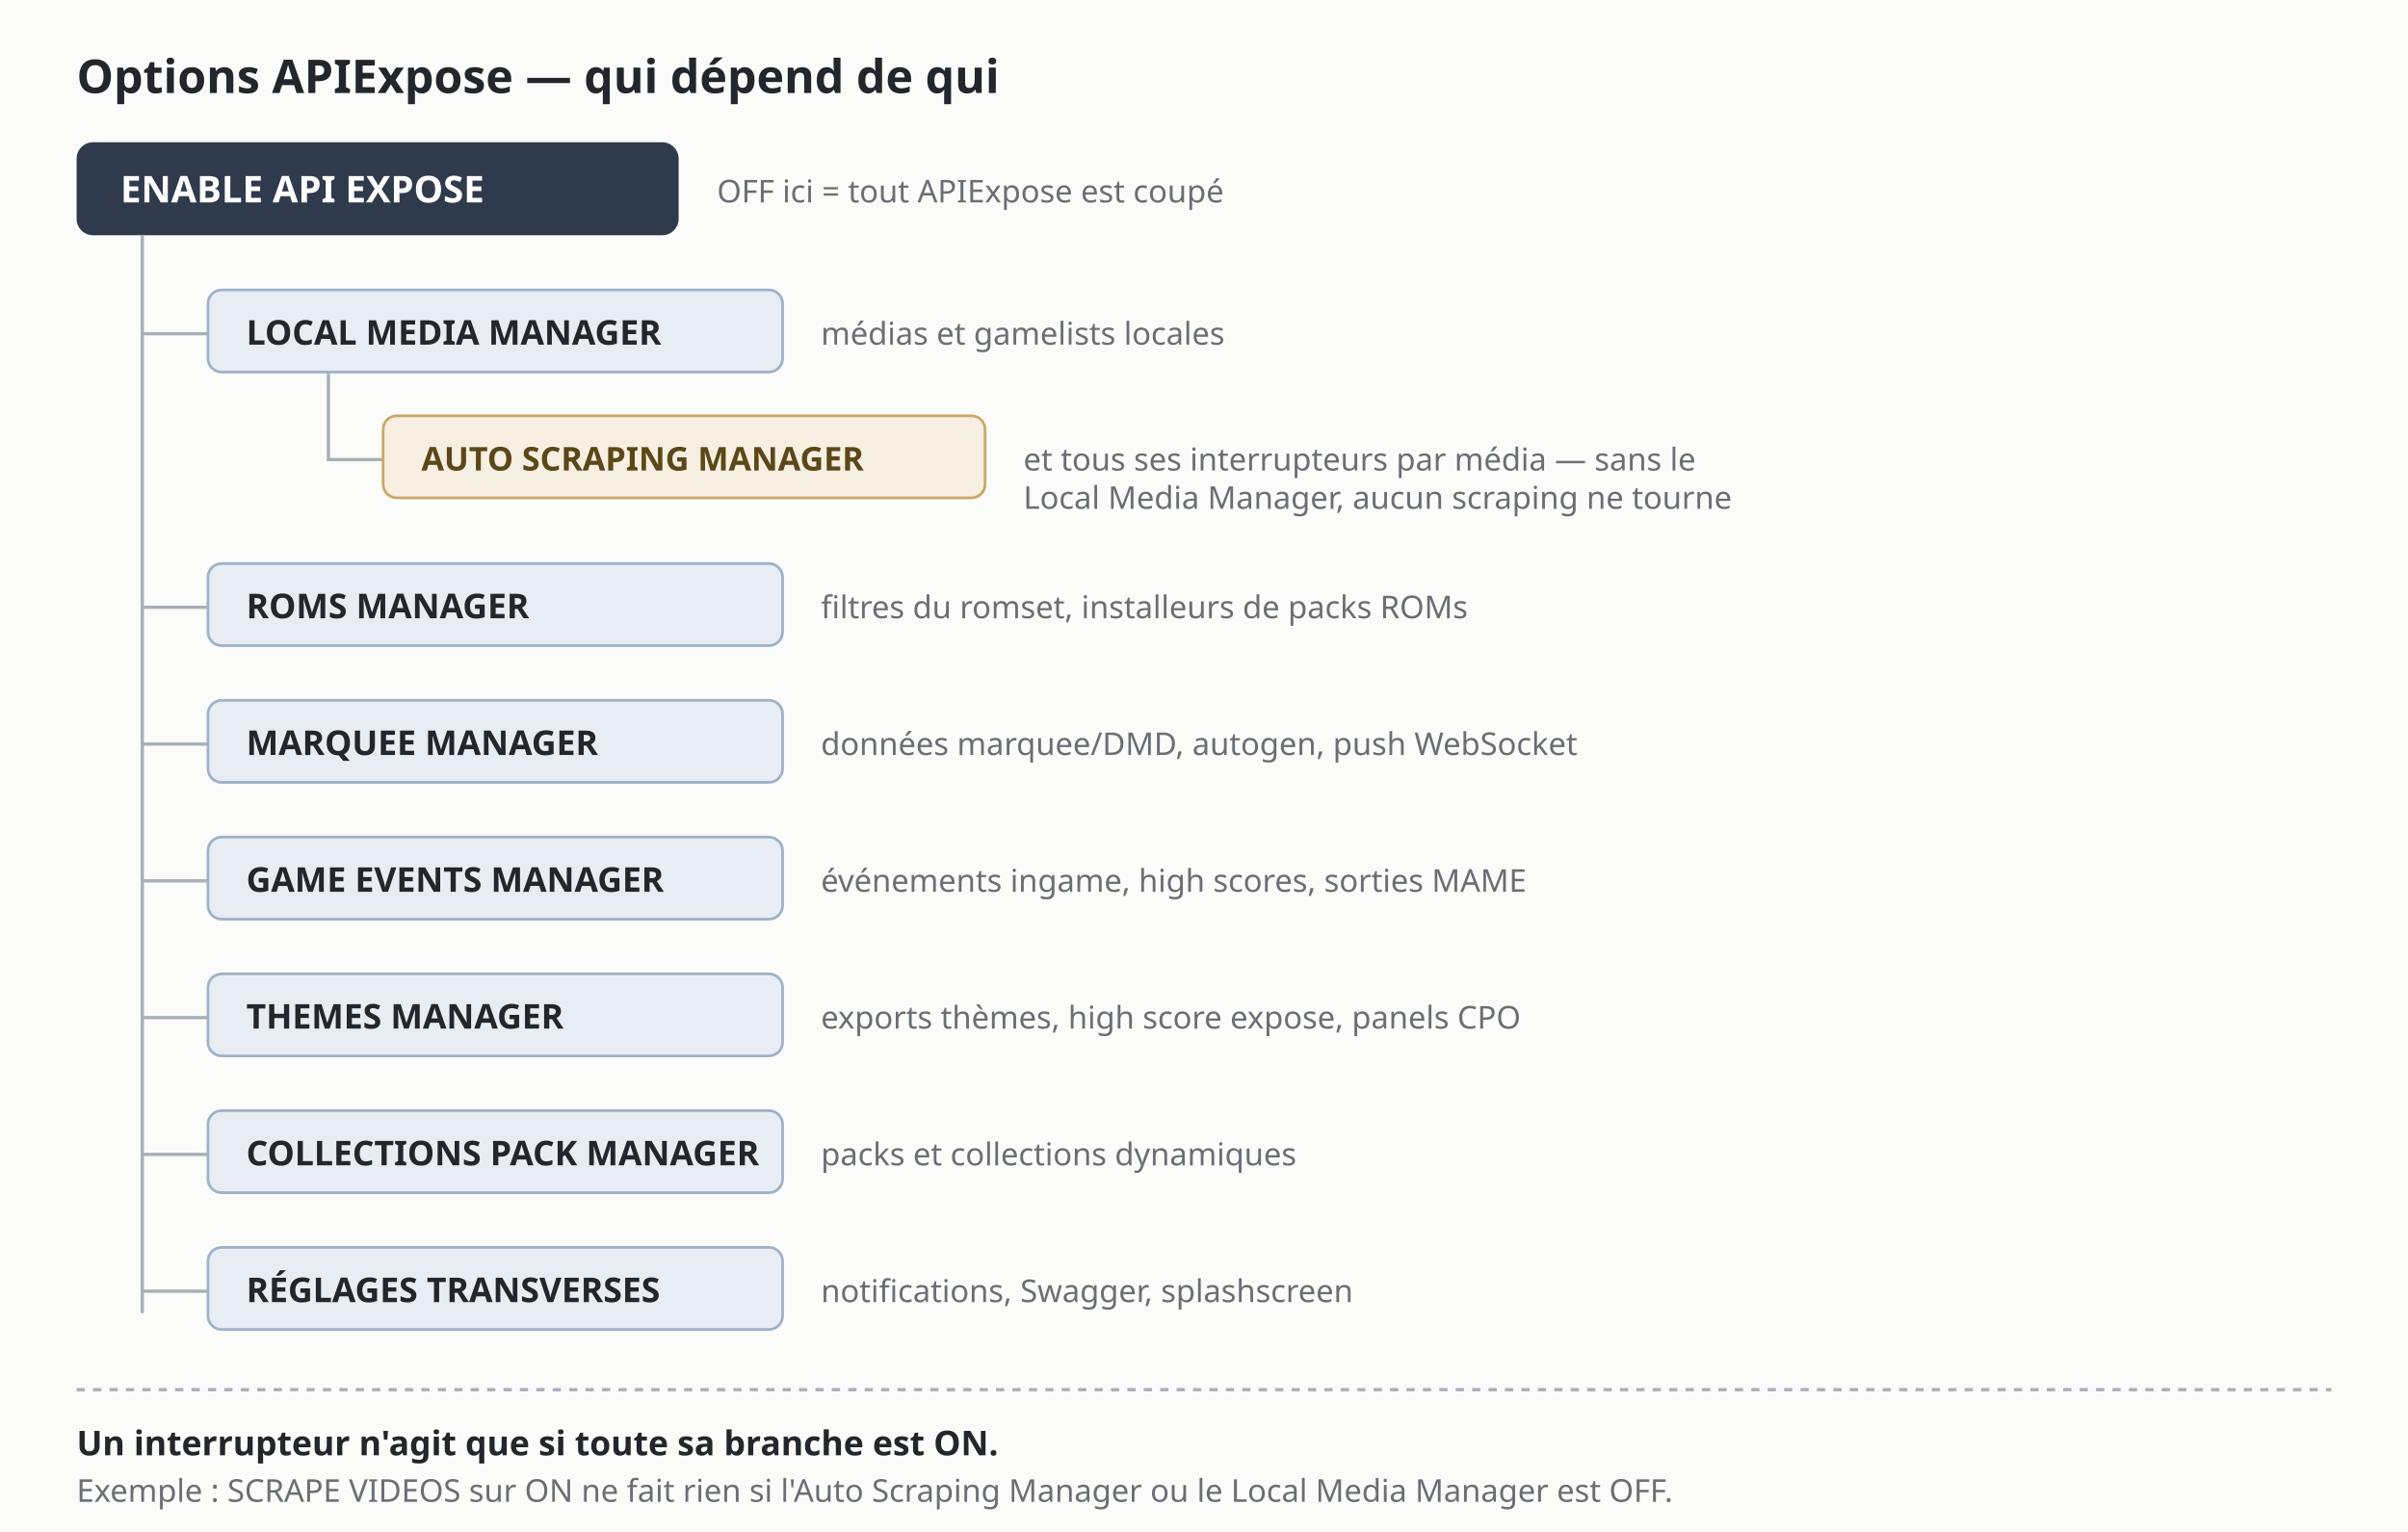
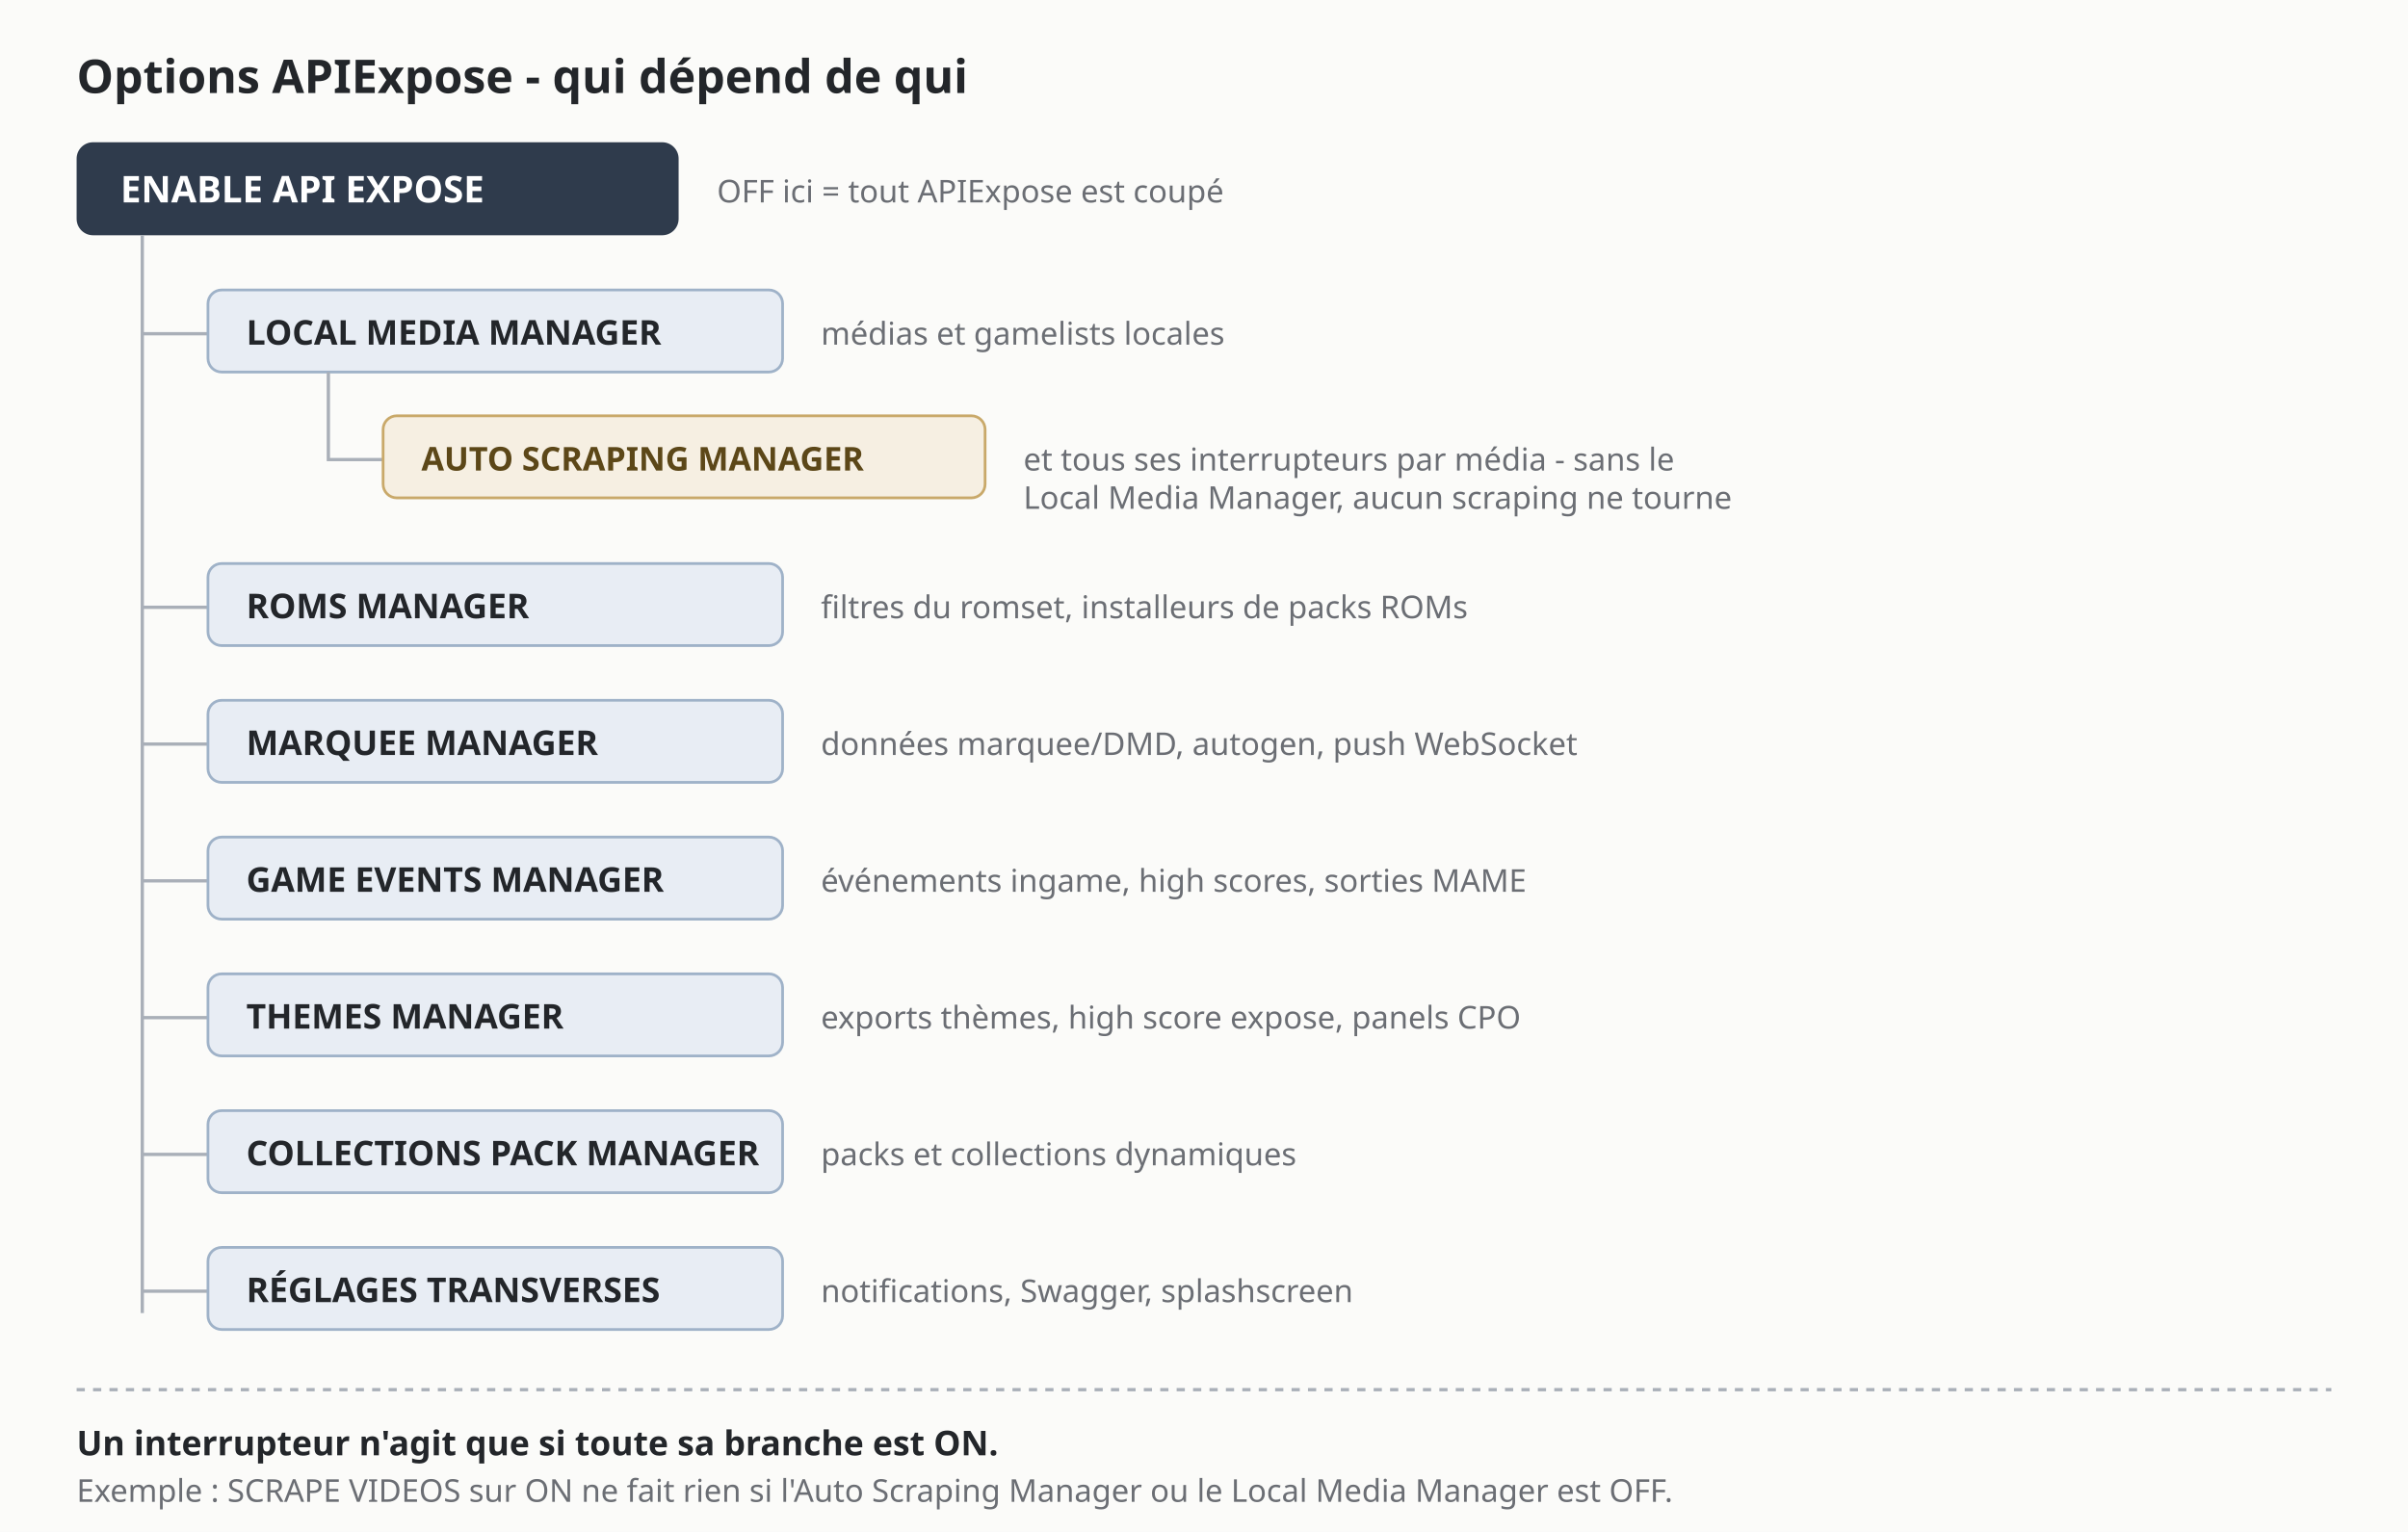
<svg xmlns="http://www.w3.org/2000/svg" viewBox="0 0 880 560" font-family="system-ui, 'Segoe UI', sans-serif">
  <style>
    .bg { fill: #FBFBF9; }
    .title { fill: #23262A; font-size: 17px; font-weight: 600; }
    .root { fill: #2F3B4C; }
    .roottxt { fill: #FFFFFF; font-size: 13.5px; font-weight: 600; }
    .box { fill: #E8EDF4; stroke: #9FB2C8; }
    .boxtxt { fill: #23262A; font-size: 12.5px; font-weight: 600; }
    .sub { fill: #F6EFE2; stroke: #C9A96A; }
    .subtxt { fill: #5C4718; font-size: 12px; font-weight: 600; }
    .desc { fill: #6B6E74; font-size: 11.5px; }
    .line { stroke: #A9AFB8; stroke-width: 1.2; fill: none; }
    .rule { fill: #23262A; font-size: 12.5px; font-weight: 600; }
  </style>
  <rect class="bg" width="880" height="560" />
-   <text class="title" x="28" y="34">Options APIExpose — qui dépend de qui</text>
+   <text class="title" x="28" y="34">Options APIExpose - qui dépend de qui</text>
  <rect class="root" x="28" y="52" width="220" height="34" rx="6" />
  <text class="roottxt" x="44" y="74">ENABLE API EXPOSE</text>
  <text class="desc" x="262" y="74">OFF ici = tout APIExpose est coupé</text>
  <path class="line" d="M 52 86 L 52 480" />
  <path class="line" d="M 52 122 L 76 122" />
  <rect class="box" x="76" y="106" width="210" height="30" rx="5" />
  <text class="boxtxt" x="90" y="126">LOCAL MEDIA MANAGER</text>
  <text class="desc" x="300" y="126">médias et gamelists locales</text>
  <path class="line" d="M 120 136 L 120 168 L 140 168" />
  <rect class="sub" x="140" y="152" width="220" height="30" rx="5" />
  <text class="subtxt" x="154" y="172">AUTO SCRAPING MANAGER</text>
-   <text class="desc" x="374" y="172">et tous ses interrupteurs par média — sans le</text>
+   <text class="desc" x="374" y="172">et tous ses interrupteurs par média - sans le</text>
  <text class="desc" x="374" y="186">Local Media Manager, aucun scraping ne tourne</text>
  <path class="line" d="M 52 222 L 76 222" />
  <rect class="box" x="76" y="206" width="210" height="30" rx="5" />
  <text class="boxtxt" x="90" y="226">ROMS MANAGER</text>
  <text class="desc" x="300" y="226">filtres du romset, installeurs de packs ROMs</text>
  <path class="line" d="M 52 272 L 76 272" />
  <rect class="box" x="76" y="256" width="210" height="30" rx="5" />
  <text class="boxtxt" x="90" y="276">MARQUEE MANAGER</text>
  <text class="desc" x="300" y="276">données marquee/DMD, autogen, push WebSocket</text>
  <path class="line" d="M 52 322 L 76 322" />
  <rect class="box" x="76" y="306" width="210" height="30" rx="5" />
  <text class="boxtxt" x="90" y="326">GAME EVENTS MANAGER</text>
  <text class="desc" x="300" y="326">événements ingame, high scores, sorties MAME</text>
  <path class="line" d="M 52 372 L 76 372" />
  <rect class="box" x="76" y="356" width="210" height="30" rx="5" />
  <text class="boxtxt" x="90" y="376">THEMES MANAGER</text>
  <text class="desc" x="300" y="376">exports thèmes, high score expose, panels CPO</text>
  <path class="line" d="M 52 422 L 76 422" />
  <rect class="box" x="76" y="406" width="210" height="30" rx="5" />
  <text class="boxtxt" x="90" y="426">COLLECTIONS PACK MANAGER</text>
  <text class="desc" x="300" y="426">packs et collections dynamiques</text>
  <path class="line" d="M 52 472 L 76 472" />
  <rect class="box" x="76" y="456" width="210" height="30" rx="5" />
  <text class="boxtxt" x="90" y="476">RÉGLAGES TRANSVERSES</text>
  <text class="desc" x="300" y="476">notifications, Swagger, splashscreen</text>
  <path class="line" d="M 28 508 L 852 508" stroke-dasharray="3 3" />
  <text class="rule" x="28" y="532">Un interrupteur n'agit que si toute sa branche est ON.</text>
  <text class="desc" x="28" y="549">Exemple : SCRAPE VIDEOS sur ON ne fait rien si l'Auto Scraping Manager ou le Local Media Manager est OFF.</text>
</svg>
